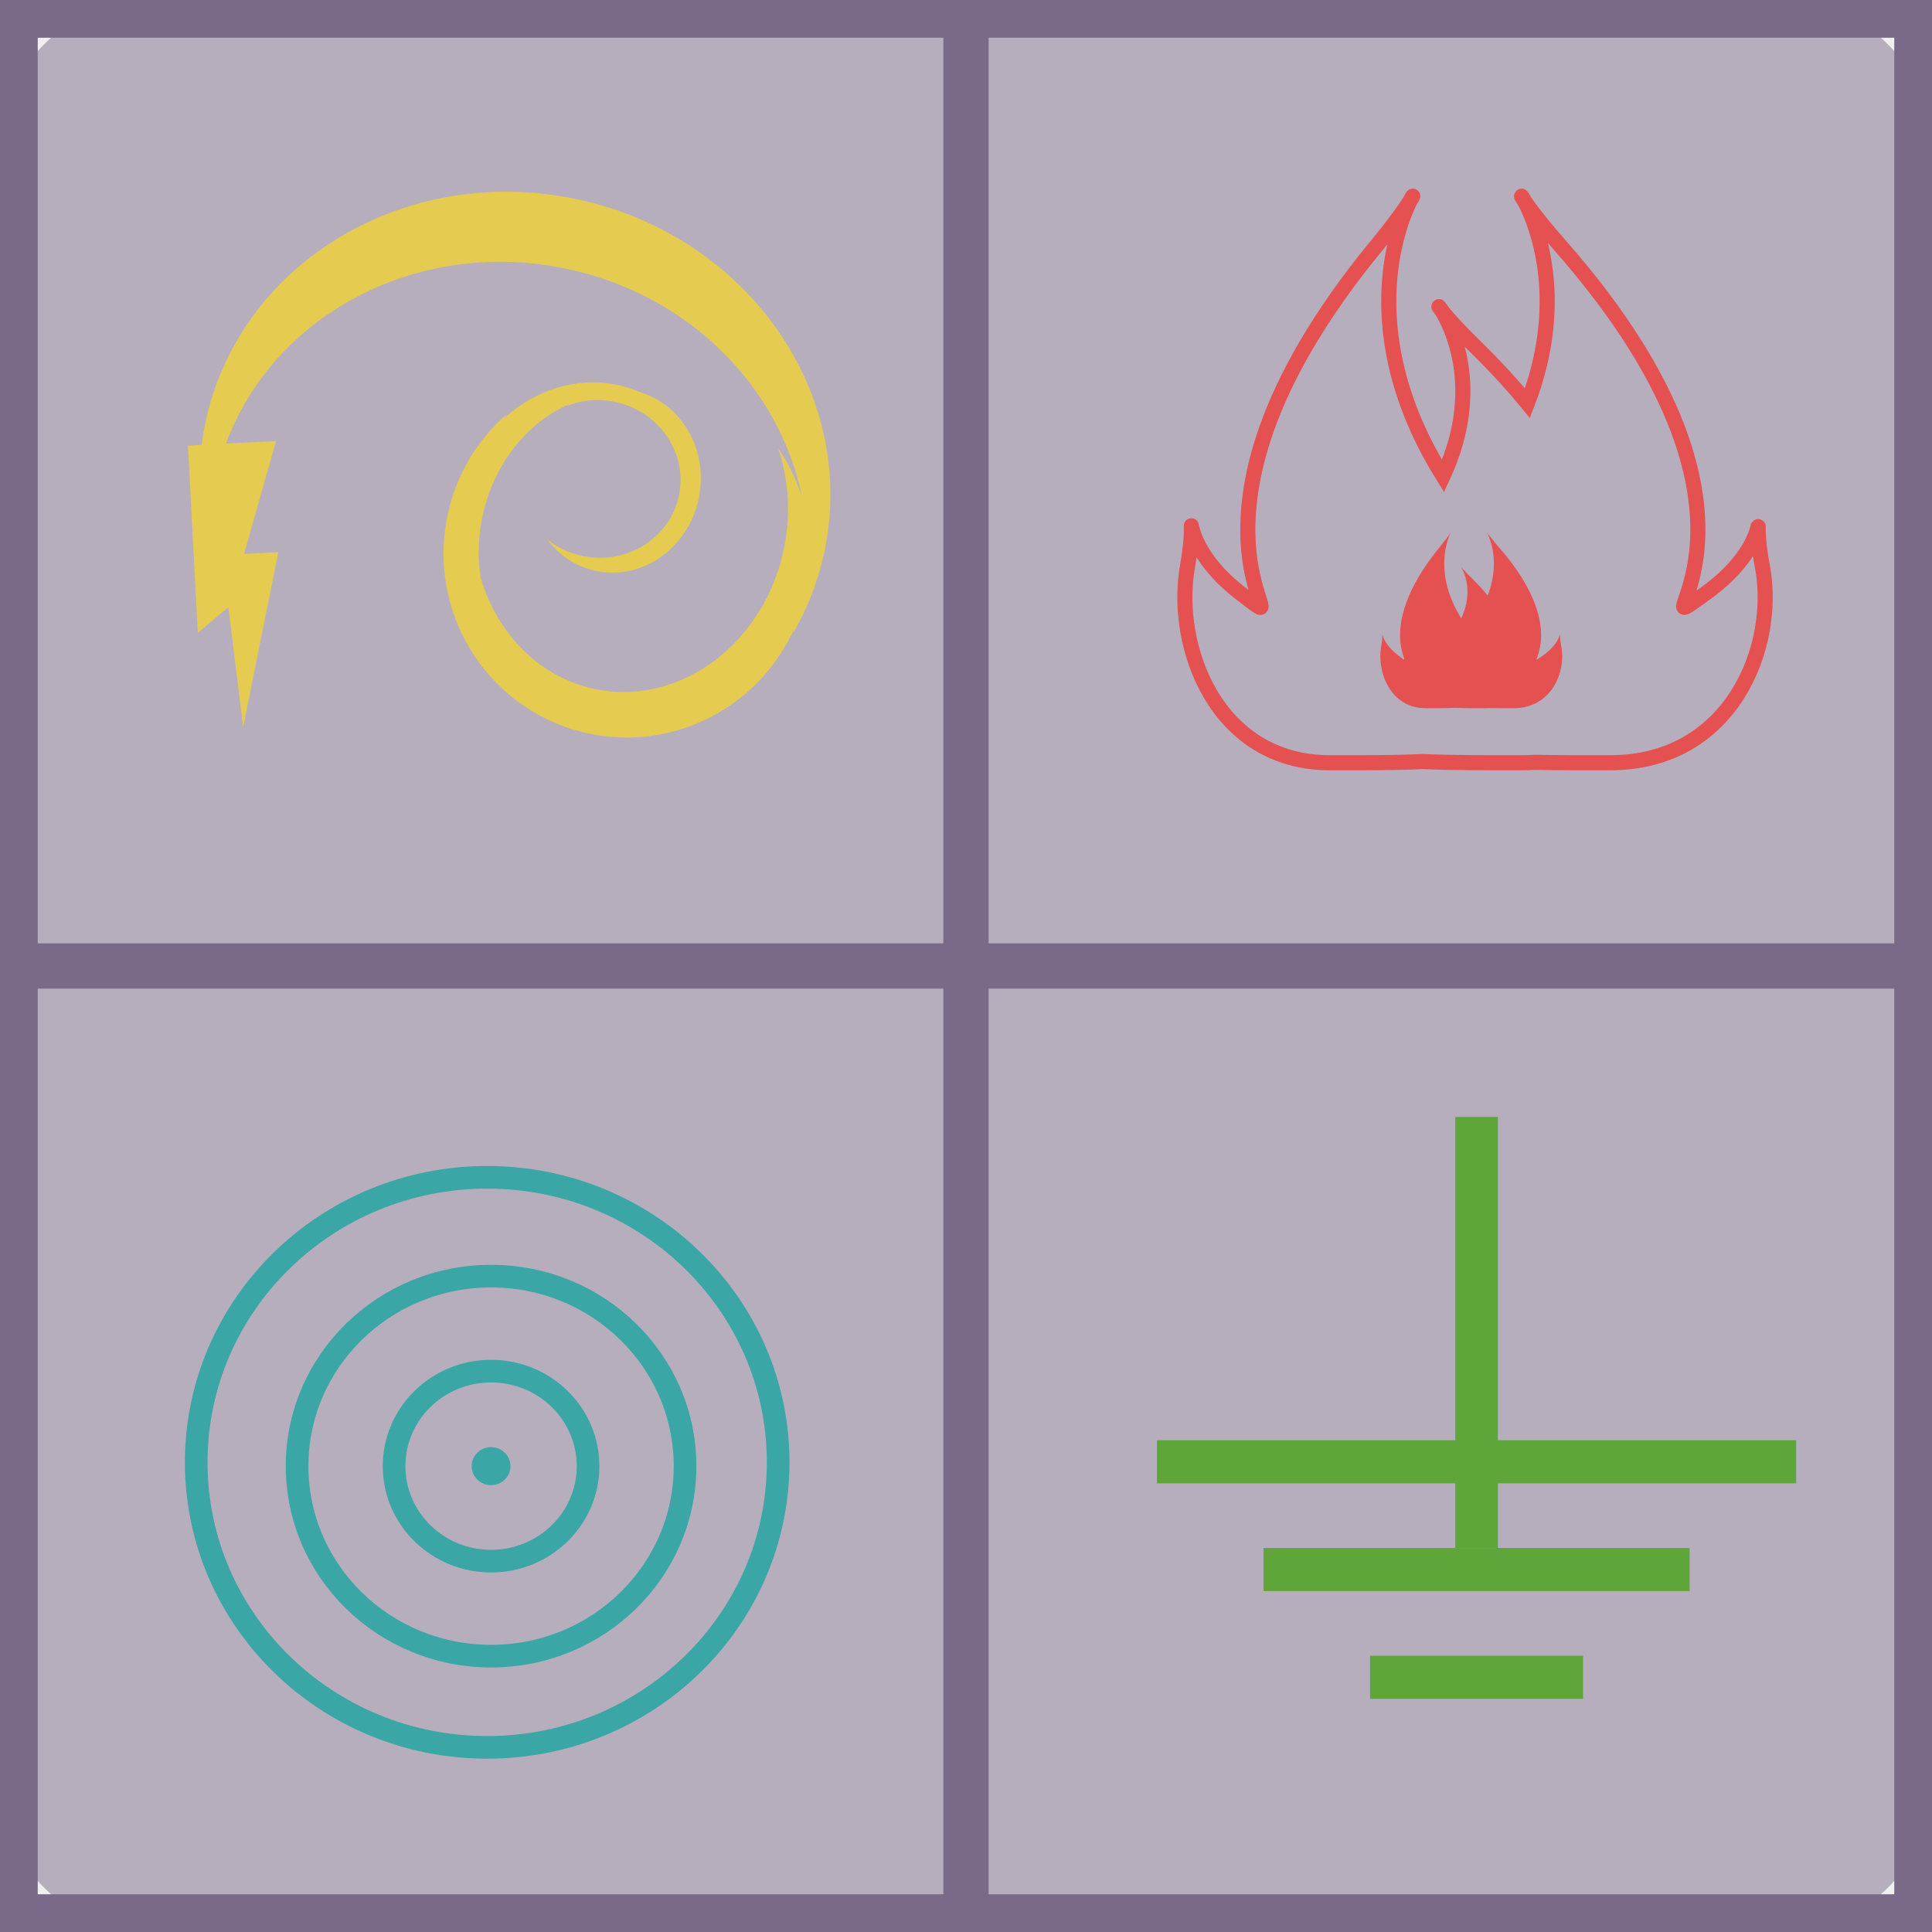
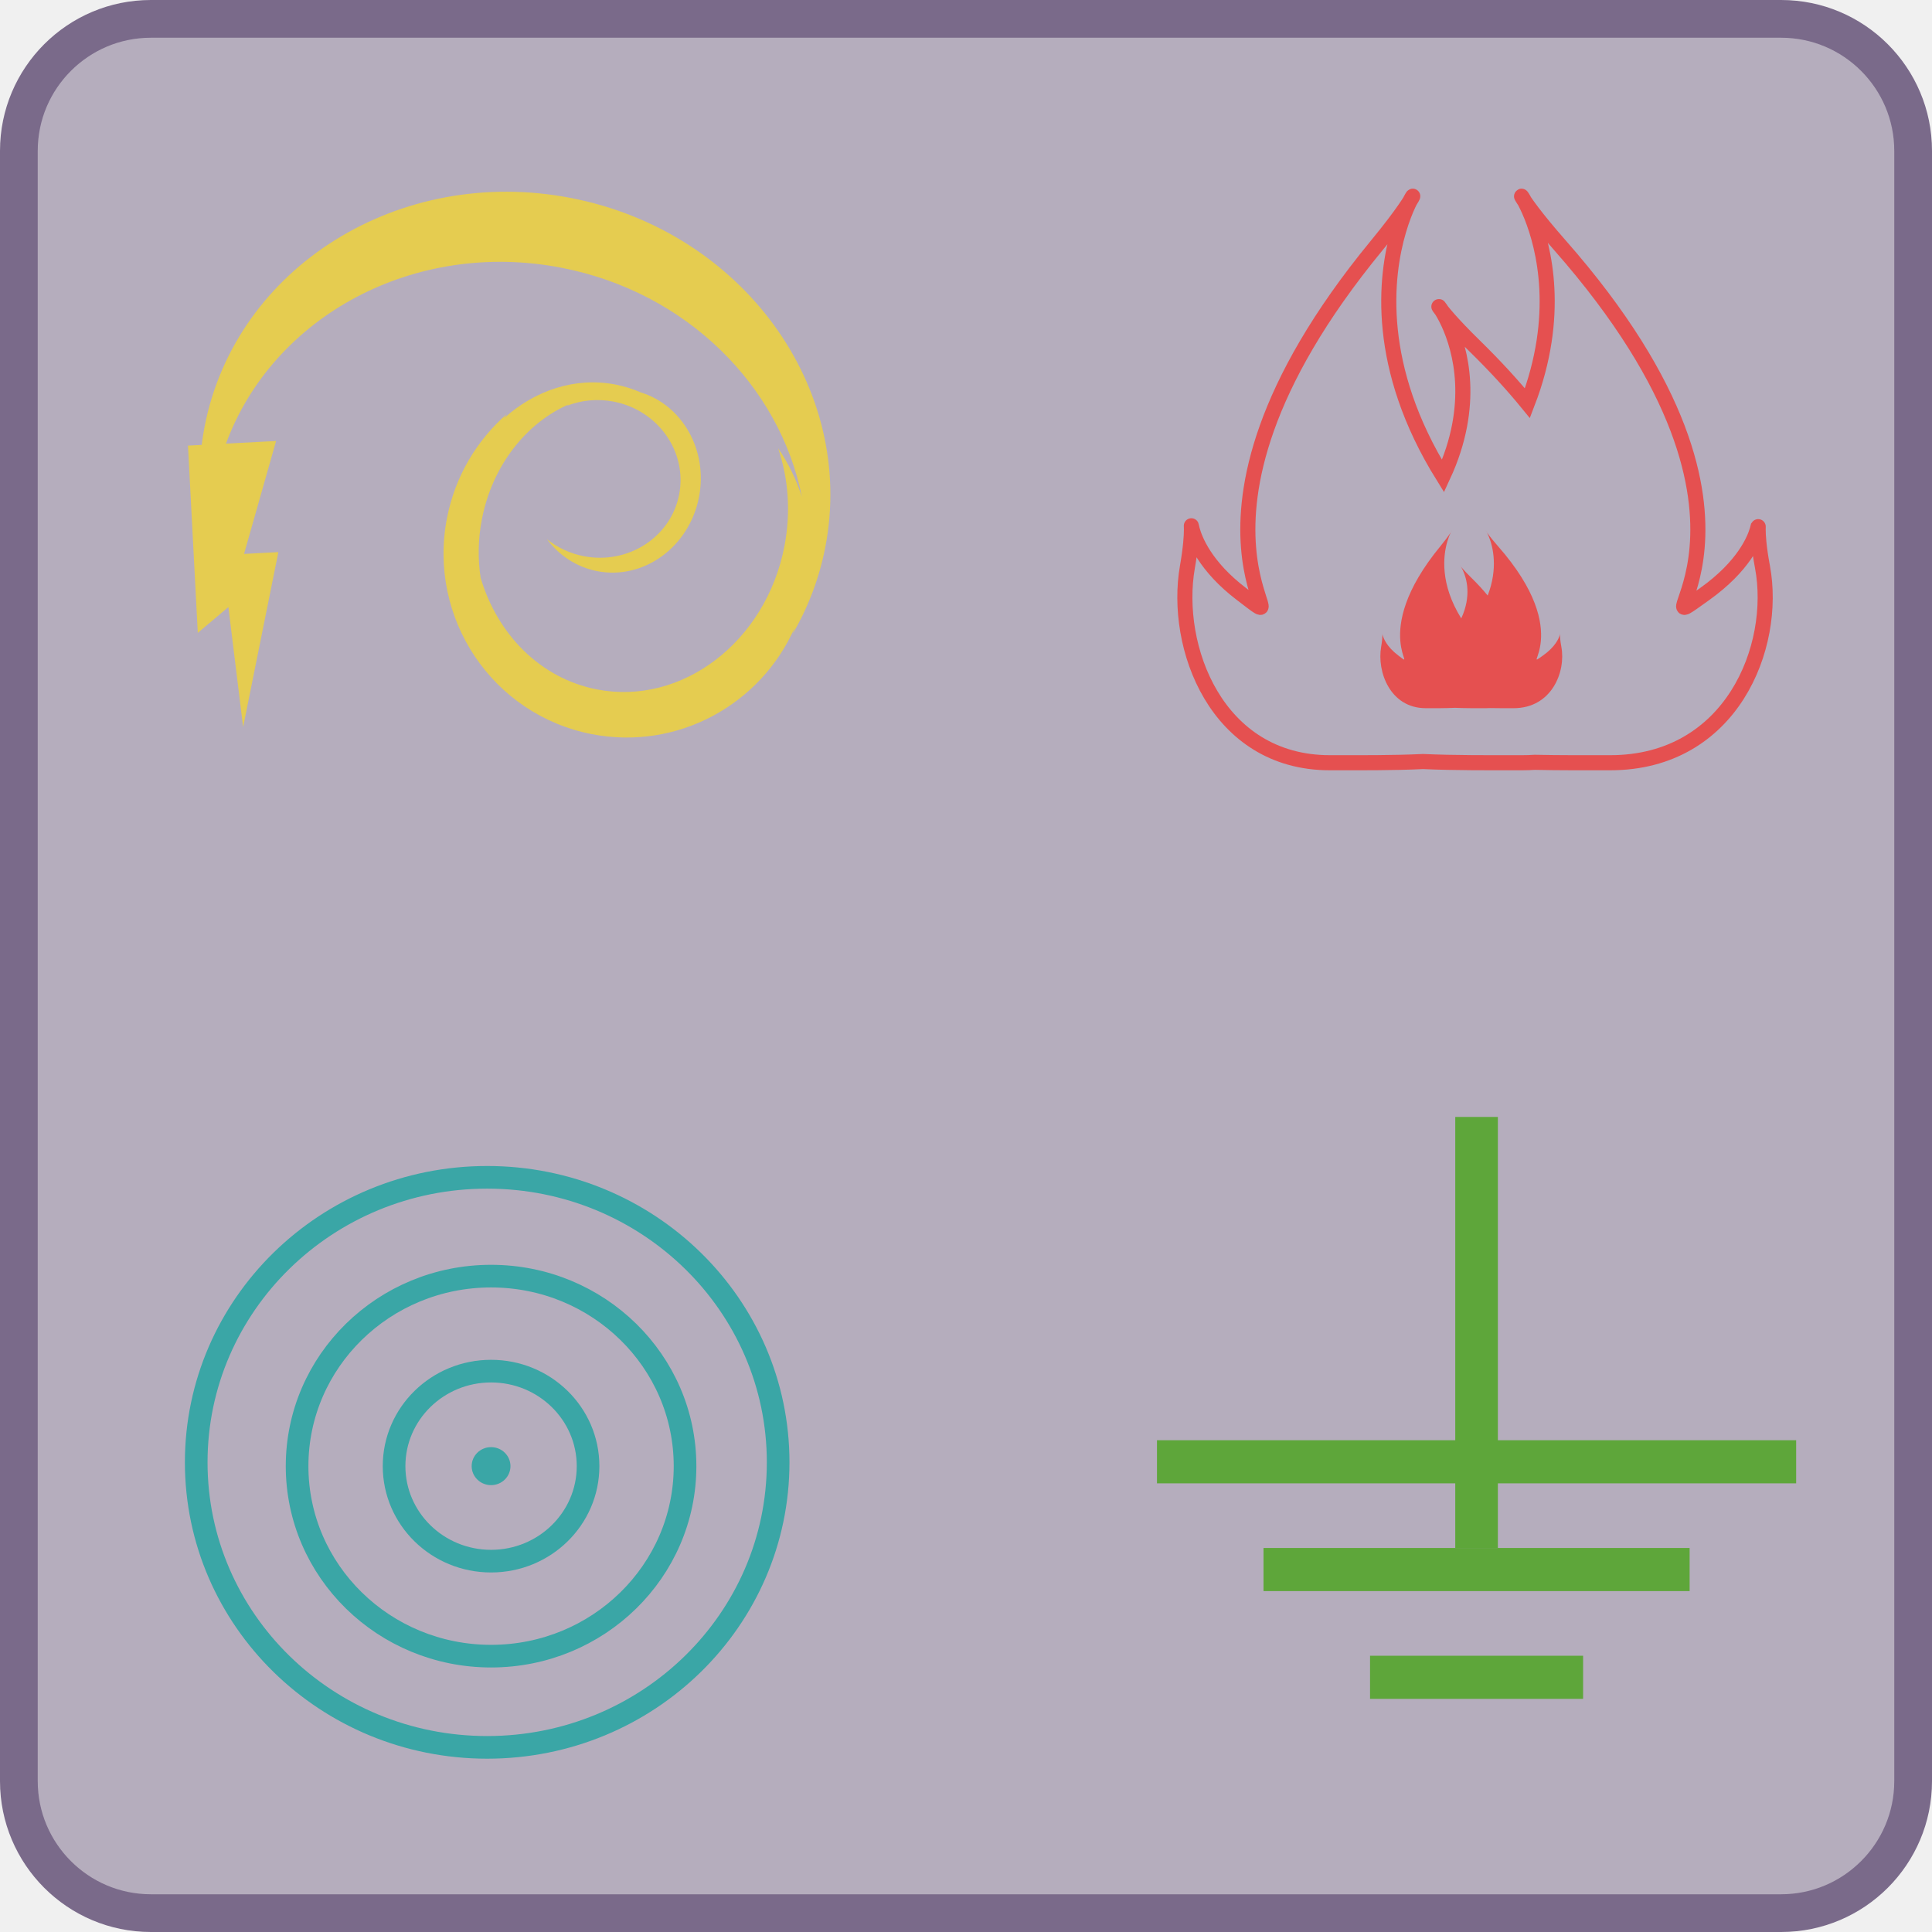
<svg xmlns="http://www.w3.org/2000/svg" xmlns:xlink="http://www.w3.org/1999/xlink" width="256px" height="256px" viewBox="0 0 256 256" version="1.1">
  <defs>
-     <rect id="path-1" x="126" y="126" width="130" height="130" />
-     <mask id="mask-2" maskContentUnits="userSpaceOnUse" maskUnits="objectBoundingBox" x="0" y="0" width="130" height="130" fill="white">
+     <path d="M128,0 L236.008,0 C247.049,0 256,8.961 256,19.992 L256,128 L256,236.008 C256,247.049 247.039,256 236.008,256 L128,256 L19.992,256 C8.951,256 4.26325641e-14,247.039 4.26325641e-14,236.008 L4.26325641e-14,128 L4.26325641e-14,19.992 C4.26325641e-14,8.951 8.961,0 19.992,0 L128,0 Z" id="path-1" />
+     <mask id="mask-2" maskContentUnits="userSpaceOnUse" maskUnits="objectBoundingBox" x="0" y="0" width="256" height="256" fill="white">
      <use xlink:href="#path-1" />
-     </mask>
-     <rect id="path-3" x="126" y="0" width="130" height="130" />
-     <mask id="mask-4" maskContentUnits="userSpaceOnUse" maskUnits="objectBoundingBox" x="0" y="0" width="130" height="130" fill="white">
-       <use xlink:href="#path-3" />
-     </mask>
-     <rect id="path-5" x="0" y="126" width="130" height="130" />
-     <mask id="mask-6" maskContentUnits="userSpaceOnUse" maskUnits="objectBoundingBox" x="0" y="0" width="130" height="130" fill="white">
-       <use xlink:href="#path-5" />
-     </mask>
-     <rect id="path-7" x="0" y="0" width="130" height="130" />
-     <mask id="mask-8" maskContentUnits="userSpaceOnUse" maskUnits="objectBoundingBox" x="0" y="0" width="130" height="130" fill="white">
-       <use xlink:href="#path-7" />
    </mask>
  </defs>
  <g id="Page-1" stroke="none" stroke-width="1" fill="none" fill-rule="evenodd">
    <g id="kaleidoscope">
-       <rect id="Rectangle-39" fill-opacity="0.49" fill="#7A6A8A" x="0" y="0" width="256" height="256" rx="20" />
+       <g id="Window-Pane" stroke="#7A6A8A" stroke-width="10" fill="#7A6A8A" fill-opacity="0.5">
+         <use id="Combined-Shape" mask="url(#mask-2)" xlink:href="#path-1" />
+       </g>
      <g id="Air-Sigil" transform="translate(65.5, 64.5) scale(-1, 1) translate(-65.5, -64.5) translate(11, 13)">
        <path id="Path-5" stroke="#979797" />
        <path d="M93.096,54.401 L98.074,56.227 L90.81,32.469 L89.074,33 C88.702,32.275 88.304,31.559 87.879,30.852 C76.786,12.391 51.717,7.085 31.886,19.001 C12.054,30.917 4.97,55.543 16.063,74.004 C18.235,77.62 20.944,80.731 24.045,83.307 C23.859,83.077 23.675,82.845 23.495,82.61 C31.204,90.675 43.686,92.654 53.602,86.696 C65.107,79.783 68.799,64.802 61.849,53.235 C58.928,48.372 54.59,44.887 49.689,42.994 C49.863,43.118 50.035,43.245 50.206,43.374 C45.087,41.311 39.466,41.442 34.798,44.247 C33.785,44.856 32.862,45.563 32.032,46.354 C27.421,49.837 26.255,56.61 29.515,62.036 C32.987,67.814 40.164,69.876 45.546,66.643 C47.942,65.203 49.578,62.956 50.349,60.396 C49.444,61.888 48.162,63.197 46.546,64.168 C41.408,67.256 34.837,65.756 31.87,60.818 C28.903,55.88 30.663,49.374 35.802,46.287 C37.707,45.142 39.809,44.628 41.852,44.686 C41.736,44.651 41.619,44.618 41.502,44.586 C47.609,44.966 53.787,48.691 57.541,54.938 C58.942,57.27 59.874,59.735 60.361,62.198 C60.838,69.986 57.501,77.415 50.941,81.357 C41.109,87.264 27.759,83.1 21.123,72.056 C18.729,68.072 17.536,63.737 17.451,59.545 C16.852,61.867 16.594,64.279 16.697,66.697 C14.428,51.862 21.729,35.969 36.23,27.256 C53.264,17.022 74.379,20.209 85.988,33.943 L79.633,35.886 L88.737,48.492 L84.384,49.825 L96.7,70.011 L93.096,54.401 Z" id="Combined-Shape" fill="#E5CC50" transform="translate(54.44666, 51.39659) rotate(20) translate(-54.44666, -51.39659) " />
      </g>
      <g id="Fire-Sigil" transform="translate(157, 26)">
        <path d="M31.553,74.907 C35.748,75.096 40.276,75.066 44.647,75.066 C45.23,75.066 45.8,75.048 46.355,75.011 C49.65,75.084 53.048,75.066 56.361,75.066 C72.432,75.066 78.514,59.706 76.538,49.127 C74.563,38.548 79.234,45.346 68.871,52.718 C58.509,60.09 82.969,44.321 49.699,6.502 C36.448,-8.561 54.321,4.26 45.391,27.428 C43.439,25.04 41.134,22.516 38.416,19.856 C25.936,7.643 42.973,18.196 34.209,37.096 C16.2,8.128 39.469,-10.549 25.44,6.502 C-5.678,44.321 17.2,60.09 7.508,52.718 C-2.185,45.346 2.185,38.548 0.337,49.127 C-1.511,59.706 4.177,75.066 19.209,75.066 C23.321,75.066 27.571,75.098 31.553,74.907 Z" id="Combined-Shape" stroke="#E55050" stroke-width="2" />
        <path d="M35.791,67.789 C37.106,67.848 38.525,67.839 39.894,67.839 C40.077,67.839 40.256,67.833 40.43,67.822 C41.462,67.845 42.527,67.839 43.565,67.839 C48.601,67.839 50.507,63.026 49.888,59.711 C49.269,56.396 50.732,58.526 47.485,60.836 C44.238,63.146 51.903,58.205 41.477,46.354 C37.325,41.634 42.926,45.651 40.127,52.911 C39.516,52.163 38.793,51.372 37.942,50.539 C34.031,46.711 39.37,50.018 36.623,55.941 C30.98,46.863 38.272,41.011 33.876,46.354 C24.125,58.205 31.294,63.146 28.256,60.836 C25.219,58.526 26.588,56.396 26.009,59.711 C25.43,63.026 27.213,67.839 31.923,67.839 C33.212,67.839 34.544,67.849 35.791,67.789 Z" id="Combined-Shape-Copy" fill="#E55050" />
      </g>
      <g id="Earth-Sigil" transform="translate(195.5, 187) scale(1, -1) rotate(-180) translate(-195.5, -187) translate(153, 148)" fill="#5EA63A">
        <rect id="Rectangle-6" x="39.524" y="-1.0658141e-14" width="5.646" height="57.116" />
        <rect id="Rectangle-7" x="-3.19744231e-13" y="42.837" width="84.694" height="5.712" />
        <rect id="Rectangle-8" x="14.116" y="57.116" width="56.462" height="5.712" />
        <rect id="Rectangle-9" x="28.231" y="71.395" width="28.231" height="5.712" />
      </g>
      <g id="Water-Sigil" transform="translate(26, 156)">
        <path d="M38.555,75.535 C59.848,75.535 77.109,58.626 77.109,37.768 C77.109,16.909 59.848,0 38.555,0 C17.261,0 0,16.909 0,37.768 C0,58.626 17.261,75.535 38.555,75.535 Z" id="Oval-11" stroke="#3AA6A6" stroke-width="3" />
        <ellipse id="Oval-11-Copy" stroke="#3AA6A6" stroke-width="3" cx="39.069" cy="38.271" rx="25.703" ry="25.178" />
        <ellipse id="Oval-11-Copy-2" stroke="#3AA6A6" stroke-width="3" cx="39.069" cy="38.271" rx="12.852" ry="12.589" />
        <ellipse id="Oval-11-Copy-3" fill="#3AA6A6" cx="39.069" cy="38.271" rx="2.57" ry="2.518" />
      </g>
-       <g id="Window-Pane" stroke="#7A6A8A" stroke-width="10">
-         <use id="Rectangle-35-Copy-2" mask="url(#mask-2)" xlink:href="#path-1" />
-         <use id="Rectangle-35-Copy-4" mask="url(#mask-4)" xlink:href="#path-3" />
-         <use id="Rectangle-35-Copy-3" mask="url(#mask-6)" xlink:href="#path-5" />
-         <use id="Rectangle-35-Copy-5" mask="url(#mask-8)" xlink:href="#path-7" />
-       </g>
    </g>
  </g>
</svg>
